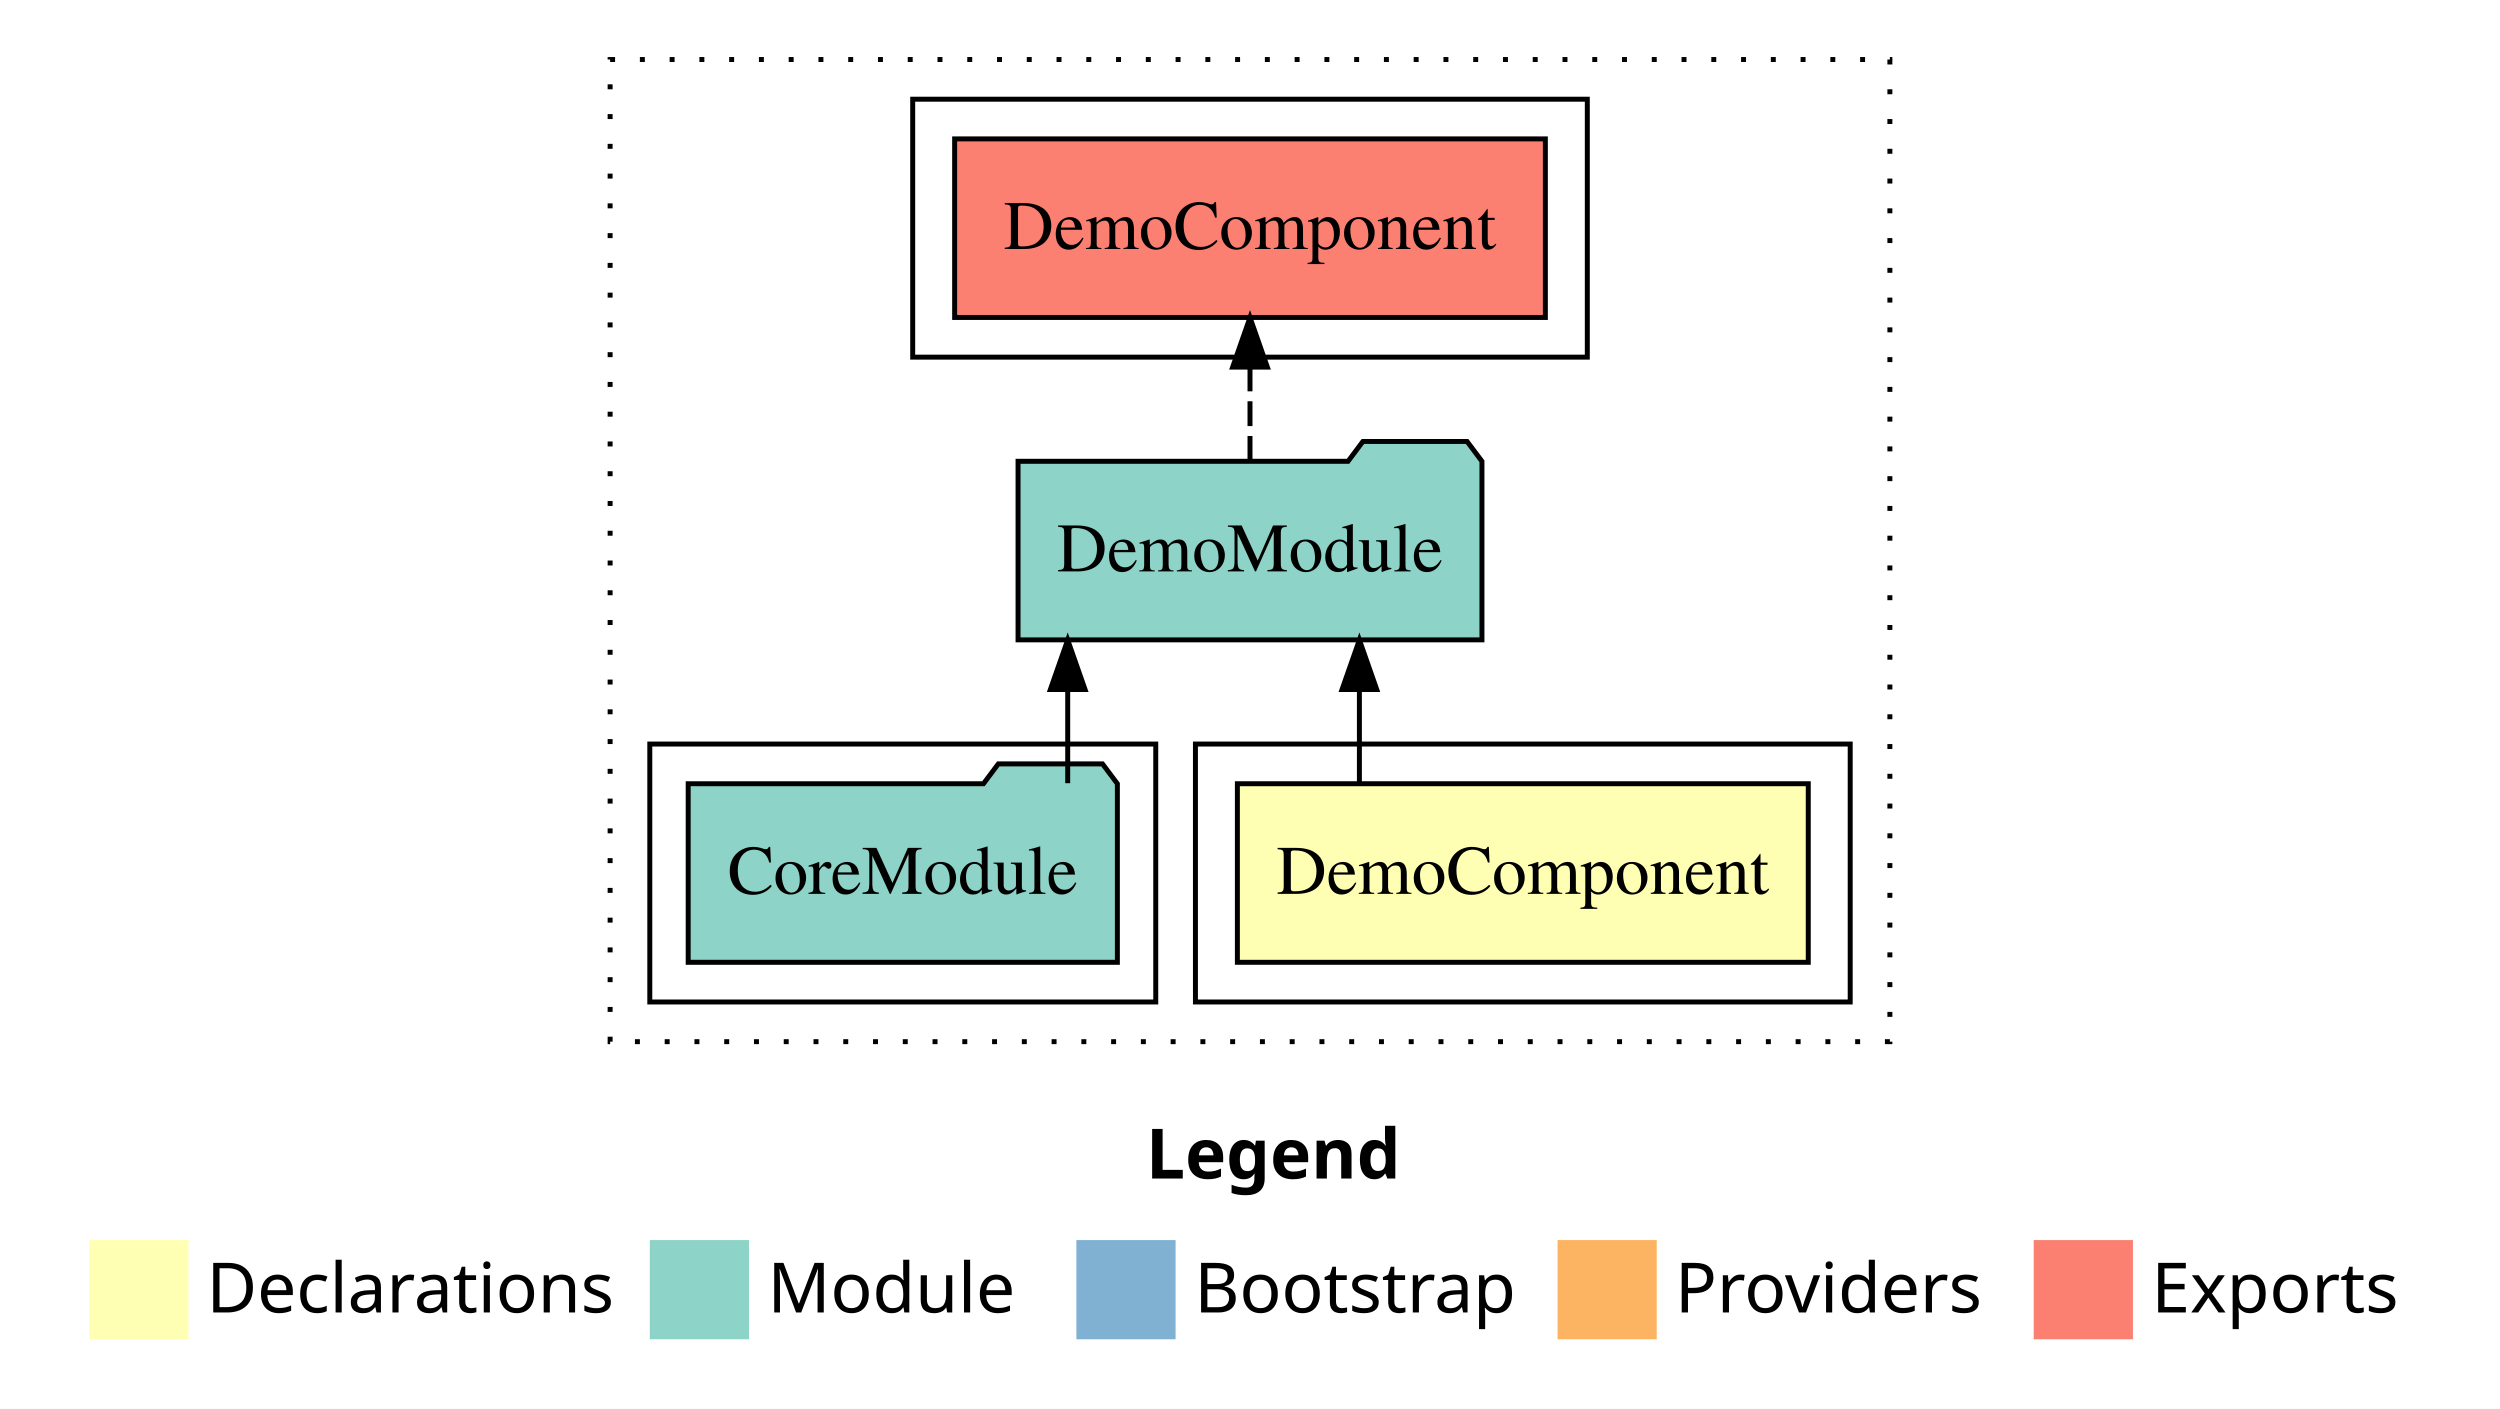
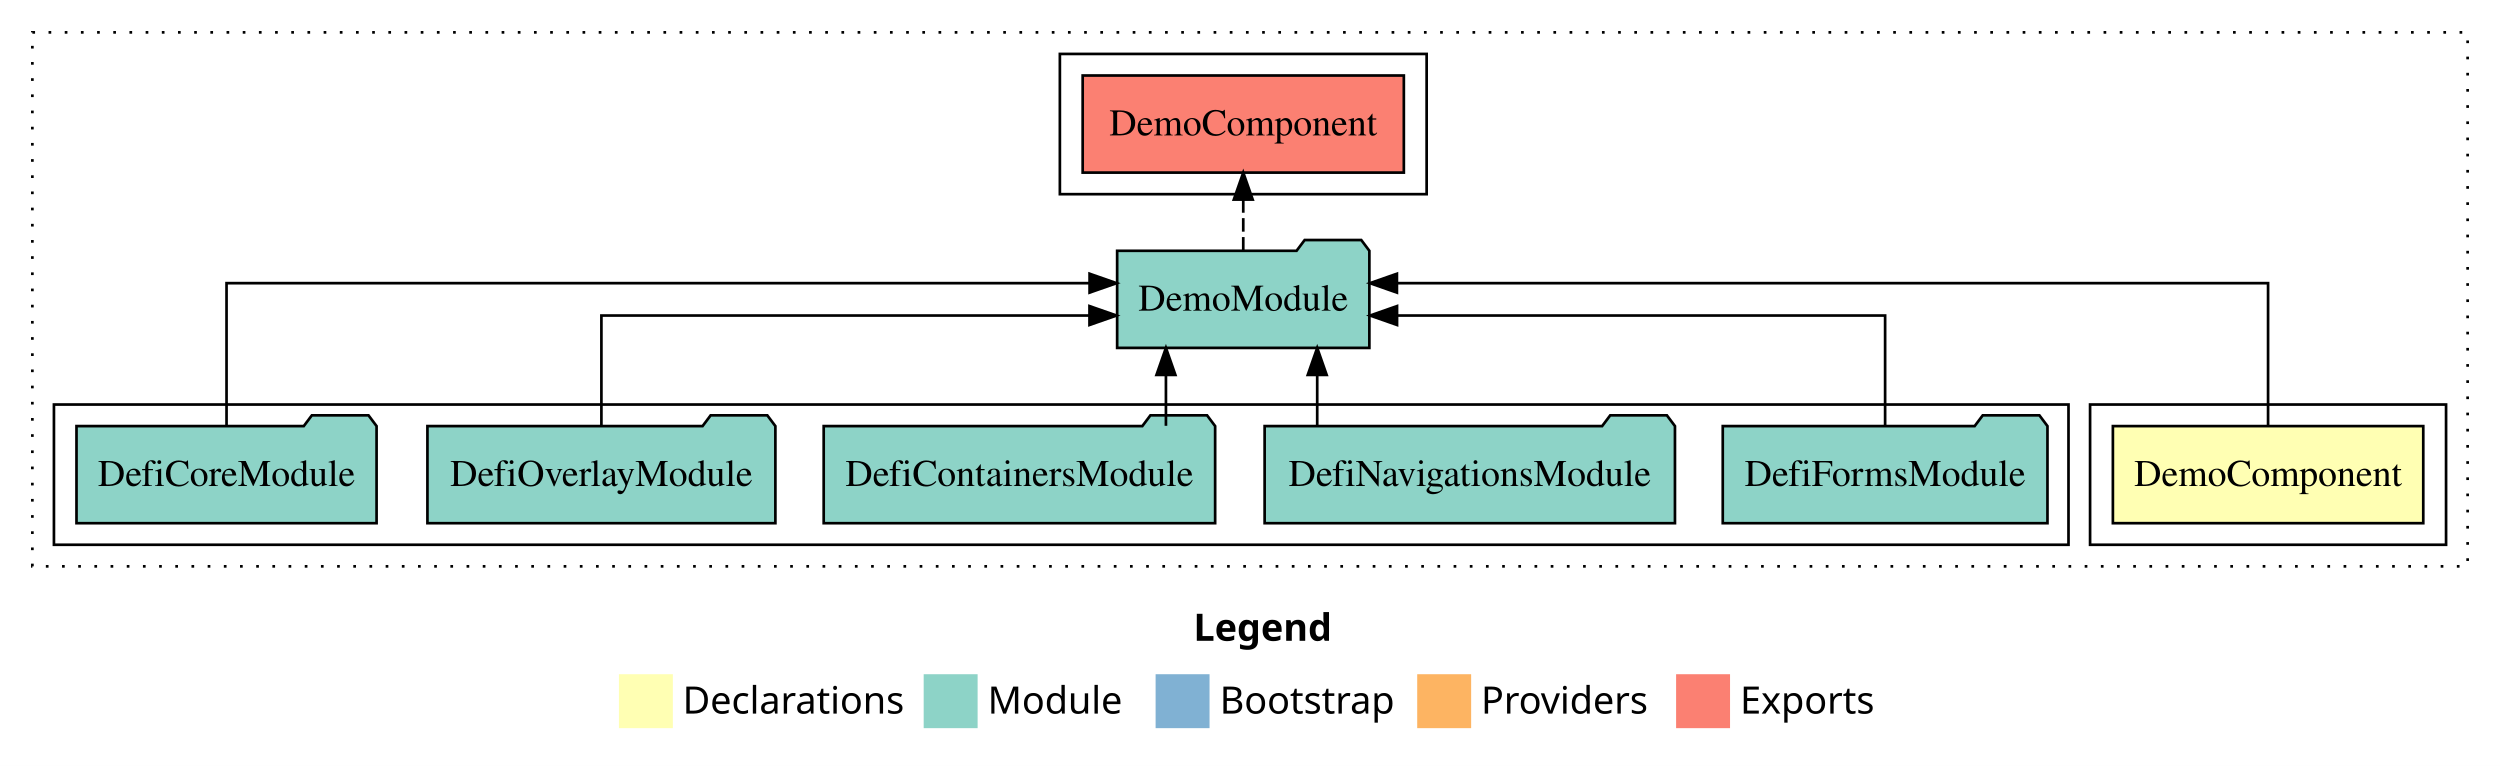
- <svg xmlns="http://www.w3.org/2000/svg" width="504pt" height="284pt" viewBox="0.00 0.00 504.00 284.00">
+ <svg xmlns="http://www.w3.org/2000/svg" width="927pt" height="284pt" viewBox="0.00 0.00 927.00 284.00">
  <g id="graph0" class="graph" transform="scale(1 1) rotate(0) translate(4 280)">
-     <polygon fill="#ffffff" stroke="transparent" points="-4,4 -4,-280 500,-280 500,4 -4,4" />
-     <text text-anchor="start" x="227.009" y="-42.4" font-family="sans-serif" font-weight="bold" font-size="14.00" fill="#000000">Legend</text>
-     <polygon fill="#ffffb3" stroke="transparent" points="14,-10 14,-30 34,-30 34,-10 14,-10" />
-     <text text-anchor="start" x="37.629" y="-15.4" font-family="sans-serif" font-size="14.00" fill="#000000">  Declarations</text>
-     <polygon fill="#8dd3c7" stroke="transparent" points="127,-10 127,-30 147,-30 147,-10 127,-10" />
-     <text text-anchor="start" x="150.725" y="-15.4" font-family="sans-serif" font-size="14.00" fill="#000000">  Module</text>
-     <polygon fill="#80b1d3" stroke="transparent" points="213,-10 213,-30 233,-30 233,-10 213,-10" />
-     <text text-anchor="start" x="236.781" y="-15.4" font-family="sans-serif" font-size="14.00" fill="#000000">  Bootstrap</text>
-     <polygon fill="#fdb462" stroke="transparent" points="310,-10 310,-30 330,-30 330,-10 310,-10" />
-     <text text-anchor="start" x="333.673" y="-15.4" font-family="sans-serif" font-size="14.00" fill="#000000">  Providers</text>
-     <polygon fill="#fb8072" stroke="transparent" points="406,-10 406,-30 426,-30 426,-10 406,-10" />
-     <text text-anchor="start" x="429.726" y="-15.4" font-family="sans-serif" font-size="14.00" fill="#000000">  Exports</text>
+     <polygon fill="#ffffff" stroke="transparent" points="-4,4 -4,-280 923,-280 923,4 -4,4" />
+     <text text-anchor="start" x="438.509" y="-42.4" font-family="sans-serif" font-weight="bold" font-size="14.00" fill="#000000">Legend</text>
+     <polygon fill="#ffffb3" stroke="transparent" points="225.5,-10 225.5,-30 245.5,-30 245.5,-10 225.5,-10" />
+     <text text-anchor="start" x="249.129" y="-15.4" font-family="sans-serif" font-size="14.00" fill="#000000">  Declarations</text>
+     <polygon fill="#8dd3c7" stroke="transparent" points="338.5,-10 338.5,-30 358.5,-30 358.5,-10 338.5,-10" />
+     <text text-anchor="start" x="362.225" y="-15.4" font-family="sans-serif" font-size="14.00" fill="#000000">  Module</text>
+     <polygon fill="#80b1d3" stroke="transparent" points="424.5,-10 424.5,-30 444.5,-30 444.5,-10 424.5,-10" />
+     <text text-anchor="start" x="448.281" y="-15.4" font-family="sans-serif" font-size="14.00" fill="#000000">  Bootstrap</text>
+     <polygon fill="#fdb462" stroke="transparent" points="521.5,-10 521.5,-30 541.5,-30 541.5,-10 521.5,-10" />
+     <text text-anchor="start" x="545.173" y="-15.4" font-family="sans-serif" font-size="14.00" fill="#000000">  Providers</text>
+     <polygon fill="#fb8072" stroke="transparent" points="617.5,-10 617.5,-30 637.5,-30 637.5,-10 617.5,-10" />
+     <text text-anchor="start" x="641.226" y="-15.4" font-family="sans-serif" font-size="14.00" fill="#000000">  Exports</text>
    <g id="clust1" class="cluster">
-       <polygon fill="none" stroke="#000000" stroke-dasharray="1,5" points="119,-70 119,-268 377,-268 377,-70 119,-70" />
+       <polygon fill="none" stroke="#000000" stroke-dasharray="1,5" points="8,-70 8,-268 911,-268 911,-70 8,-70" />
    </g>
    <g id="clust2" class="cluster">
-       <polygon fill="none" stroke="#000000" points="237,-78 237,-130 369,-130 369,-78 237,-78" />
+       <polygon fill="none" stroke="#000000" points="771,-78 771,-130 903,-130 903,-78 771,-78" />
    </g>
    <g id="clust4" class="cluster">
-       <polygon fill="none" stroke="#000000" points="127,-78 127,-130 229,-130 229,-78 127,-78" />
+       <polygon fill="none" stroke="#000000" points="16,-78 16,-130 763,-130 763,-78 16,-78" />
    </g>
    <g id="clust5" class="cluster">
-       <polygon fill="none" stroke="#000000" points="180,-208 180,-260 316,-260 316,-208 180,-208" />
+       <polygon fill="none" stroke="#000000" points="389,-208 389,-260 525,-260 525,-208 389,-208" />
    </g>
    <g id="node1" class="node">
-       <polygon fill="#ffffb3" stroke="#000000" points="360.545,-122 245.455,-122 245.455,-86 360.545,-86 360.545,-122" />
-       <text text-anchor="middle" x="303" y="-99.8" font-family="Times,serif" font-size="14.00" fill="#000000">DemoComponent</text>
+       <polygon fill="#ffffb3" stroke="#000000" points="894.545,-122 779.455,-122 779.455,-86 894.545,-86 894.545,-122" />
+       <text text-anchor="middle" x="837" y="-99.8" font-family="Times,serif" font-size="14.00" fill="#000000">DemoComponent</text>
    </g>
    <g id="node2" class="node">
-       <polygon fill="#8dd3c7" stroke="#000000" points="294.762,-187 291.762,-191 270.762,-191 267.762,-187 201.238,-187 201.238,-151 294.762,-151 294.762,-187" />
-       <text text-anchor="middle" x="248" y="-164.8" font-family="Times,serif" font-size="14.00" fill="#000000">DemoModule</text>
+       <polygon fill="#8dd3c7" stroke="#000000" points="503.762,-187 500.762,-191 479.762,-191 476.762,-187 410.238,-187 410.238,-151 503.762,-151 503.762,-187" />
+       <text text-anchor="middle" x="457" y="-164.8" font-family="Times,serif" font-size="14.00" fill="#000000">DemoModule</text>
    </g>
    <g id="edge1" class="edge">
-       <path fill="none" stroke="#000000" d="M270.054,-122.106C270.054,-122.106 270.054,-140.991 270.054,-140.991" />
-       <polygon fill="#000000" stroke="#000000" points="266.554,-140.991 270.054,-150.991 273.554,-140.991 266.554,-140.991" />
+       <path fill="none" stroke="#000000" d="M837,-122.284C837,-143.321 837,-175 837,-175 837,-175 513.977,-175 513.977,-175" />
+       <polygon fill="#000000" stroke="#000000" points="513.977,-171.5 503.977,-175 513.977,-178.5 513.977,-171.5" />
+     </g>
+     <g id="node8" class="node">
+       <polygon fill="#fb8072" stroke="#000000" points="516.544,-252 397.456,-252 397.456,-216 516.544,-216 516.544,-252" />
+       <text text-anchor="middle" x="457" y="-229.8" font-family="Times,serif" font-size="14.00" fill="#000000">DemoComponent </text>
+     </g>
+     <g id="edge7" class="edge">
+       <path fill="none" stroke="#000000" stroke-dasharray="5,2" d="M457,-187.106C457,-187.106 457,-205.991 457,-205.991" />
+       <polygon fill="#000000" stroke="#000000" points="453.5,-205.991 457,-215.991 460.5,-205.991 453.5,-205.991" />
+     </g>
+     <g id="node3" class="node">
+       <polygon fill="#8dd3c7" stroke="#000000" points="755.201,-122 752.201,-126 731.201,-126 728.201,-122 634.799,-122 634.799,-86 755.201,-86 755.201,-122" />
+       <text text-anchor="middle" x="695" y="-99.8" font-family="Times,serif" font-size="14.00" fill="#000000">DefiFormsModule</text>
+     </g>
+     <g id="edge2" class="edge">
+       <path fill="none" stroke="#000000" d="M695,-122.022C695,-139.373 695,-163 695,-163 695,-163 514.021,-163 514.021,-163" />
+       <polygon fill="#000000" stroke="#000000" points="514.021,-159.5 504.021,-163 514.021,-166.5 514.021,-159.5" />
    </g>
    <g id="node4" class="node">
-       <polygon fill="#fb8072" stroke="#000000" points="307.544,-252 188.456,-252 188.456,-216 307.544,-216 307.544,-252" />
-       <text text-anchor="middle" x="248" y="-229.8" font-family="Times,serif" font-size="14.00" fill="#000000">DemoComponent </text>
+       <polygon fill="#8dd3c7" stroke="#000000" points="617.074,-122 614.074,-126 593.074,-126 590.074,-122 464.926,-122 464.926,-86 617.074,-86 617.074,-122" />
+       <text text-anchor="middle" x="541" y="-99.8" font-family="Times,serif" font-size="14.00" fill="#000000">DefiNavigationsModule</text>
    </g>
    <g id="edge3" class="edge">
-       <path fill="none" stroke="#000000" stroke-dasharray="5,2" d="M248,-187.106C248,-187.106 248,-205.991 248,-205.991" />
-       <polygon fill="#000000" stroke="#000000" points="244.5,-205.991 248,-215.991 251.5,-205.991 244.5,-205.991" />
+       <path fill="none" stroke="#000000" d="M484.422,-122.106C484.422,-122.106 484.422,-140.991 484.422,-140.991" />
+       <polygon fill="#000000" stroke="#000000" points="480.922,-140.991 484.422,-150.991 487.922,-140.991 480.922,-140.991" />
    </g>
-     <g id="node3" class="node">
-       <polygon fill="#8dd3c7" stroke="#000000" points="221.262,-122 218.262,-126 197.262,-126 194.262,-122 134.738,-122 134.738,-86 221.262,-86 221.262,-122" />
-       <text text-anchor="middle" x="178" y="-99.8" font-family="Times,serif" font-size="14.00" fill="#000000">CoreModule</text>
+     <g id="node5" class="node">
+       <polygon fill="#8dd3c7" stroke="#000000" points="446.574,-122 443.574,-126 422.574,-126 419.574,-122 301.426,-122 301.426,-86 446.574,-86 446.574,-122" />
+       <text text-anchor="middle" x="374" y="-99.8" font-family="Times,serif" font-size="14.00" fill="#000000">DefiContainersModule</text>
    </g>
-     <g id="edge2" class="edge">
-       <path fill="none" stroke="#000000" d="M211.25,-122.106C211.25,-122.106 211.25,-140.991 211.25,-140.991" />
-       <polygon fill="#000000" stroke="#000000" points="207.75,-140.991 211.25,-150.991 214.75,-140.991 207.75,-140.991" />
+     <g id="edge4" class="edge">
+       <path fill="none" stroke="#000000" d="M428.328,-122.106C428.328,-122.106 428.328,-140.991 428.328,-140.991" />
+       <polygon fill="#000000" stroke="#000000" points="424.828,-140.991 428.328,-150.991 431.828,-140.991 424.828,-140.991" />
+     </g>
+     <g id="node6" class="node">
+       <polygon fill="#8dd3c7" stroke="#000000" points="283.51,-122 280.51,-126 259.51,-126 256.51,-122 154.49,-122 154.49,-86 283.51,-86 283.51,-122" />
+       <text text-anchor="middle" x="219" y="-99.8" font-family="Times,serif" font-size="14.00" fill="#000000">DefiOverlayModule</text>
+     </g>
+     <g id="edge5" class="edge">
+       <path fill="none" stroke="#000000" d="M219,-122.022C219,-139.373 219,-163 219,-163 219,-163 399.979,-163 399.979,-163" />
+       <polygon fill="#000000" stroke="#000000" points="399.979,-166.5 409.979,-163 399.979,-159.5 399.979,-166.5" />
+     </g>
+     <g id="node7" class="node">
+       <polygon fill="#8dd3c7" stroke="#000000" points="135.635,-122 132.635,-126 111.635,-126 108.635,-122 24.365,-122 24.365,-86 135.635,-86 135.635,-122" />
+       <text text-anchor="middle" x="80" y="-99.8" font-family="Times,serif" font-size="14.00" fill="#000000">DefiCoreModule</text>
+     </g>
+     <g id="edge6" class="edge">
+       <path fill="none" stroke="#000000" d="M80,-122.284C80,-143.321 80,-175 80,-175 80,-175 400.015,-175 400.015,-175" />
+       <polygon fill="#000000" stroke="#000000" points="400.015,-178.5 410.015,-175 400.015,-171.5 400.015,-178.5" />
    </g>
  </g>
</svg>
